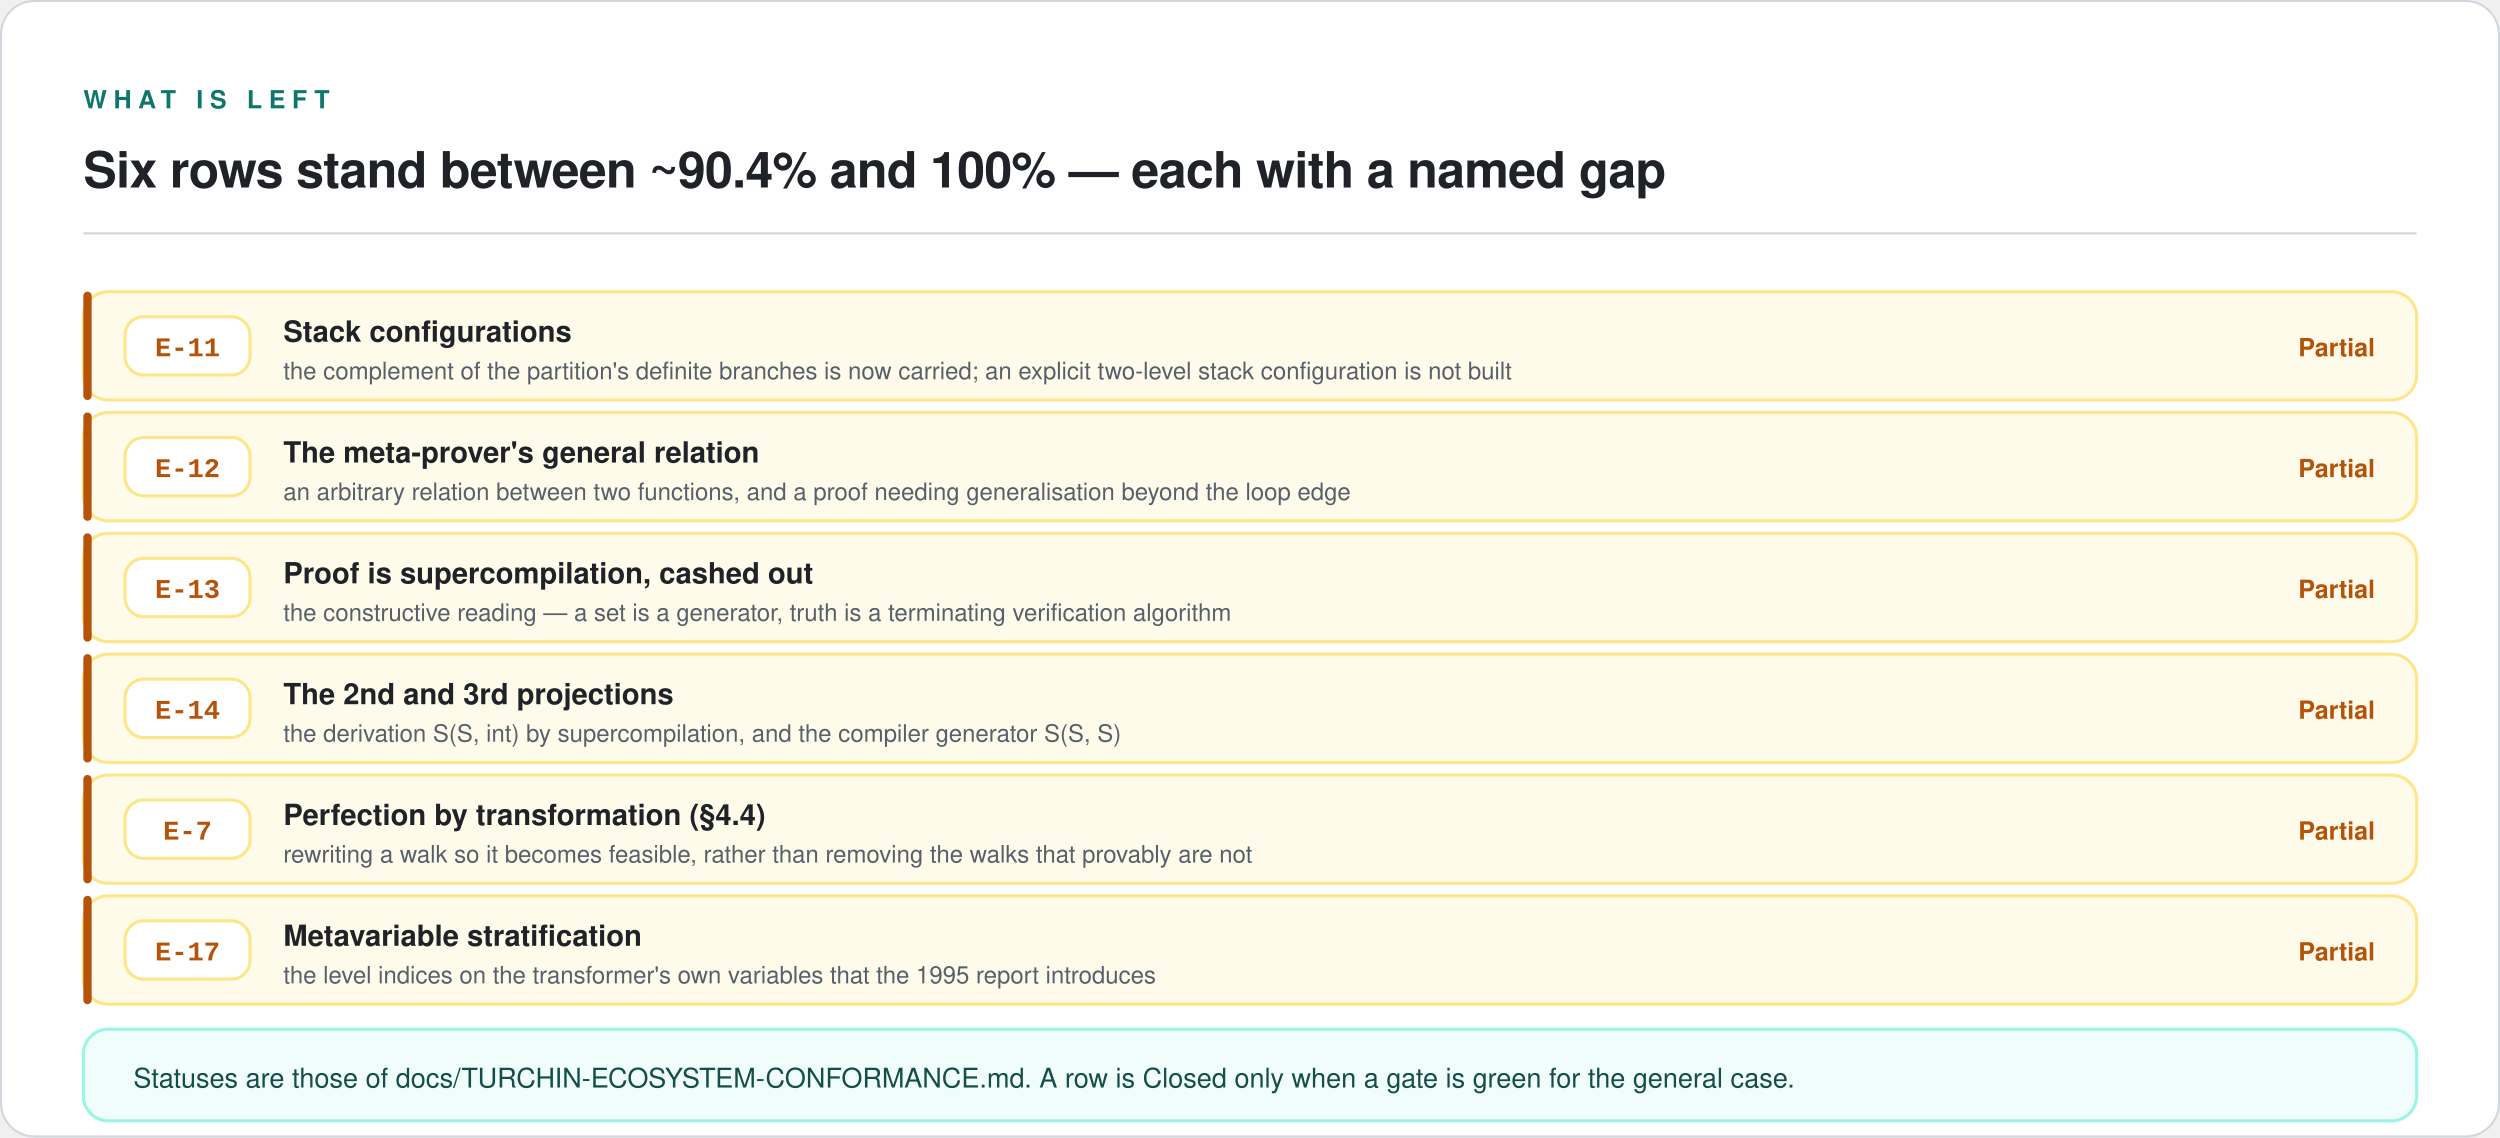
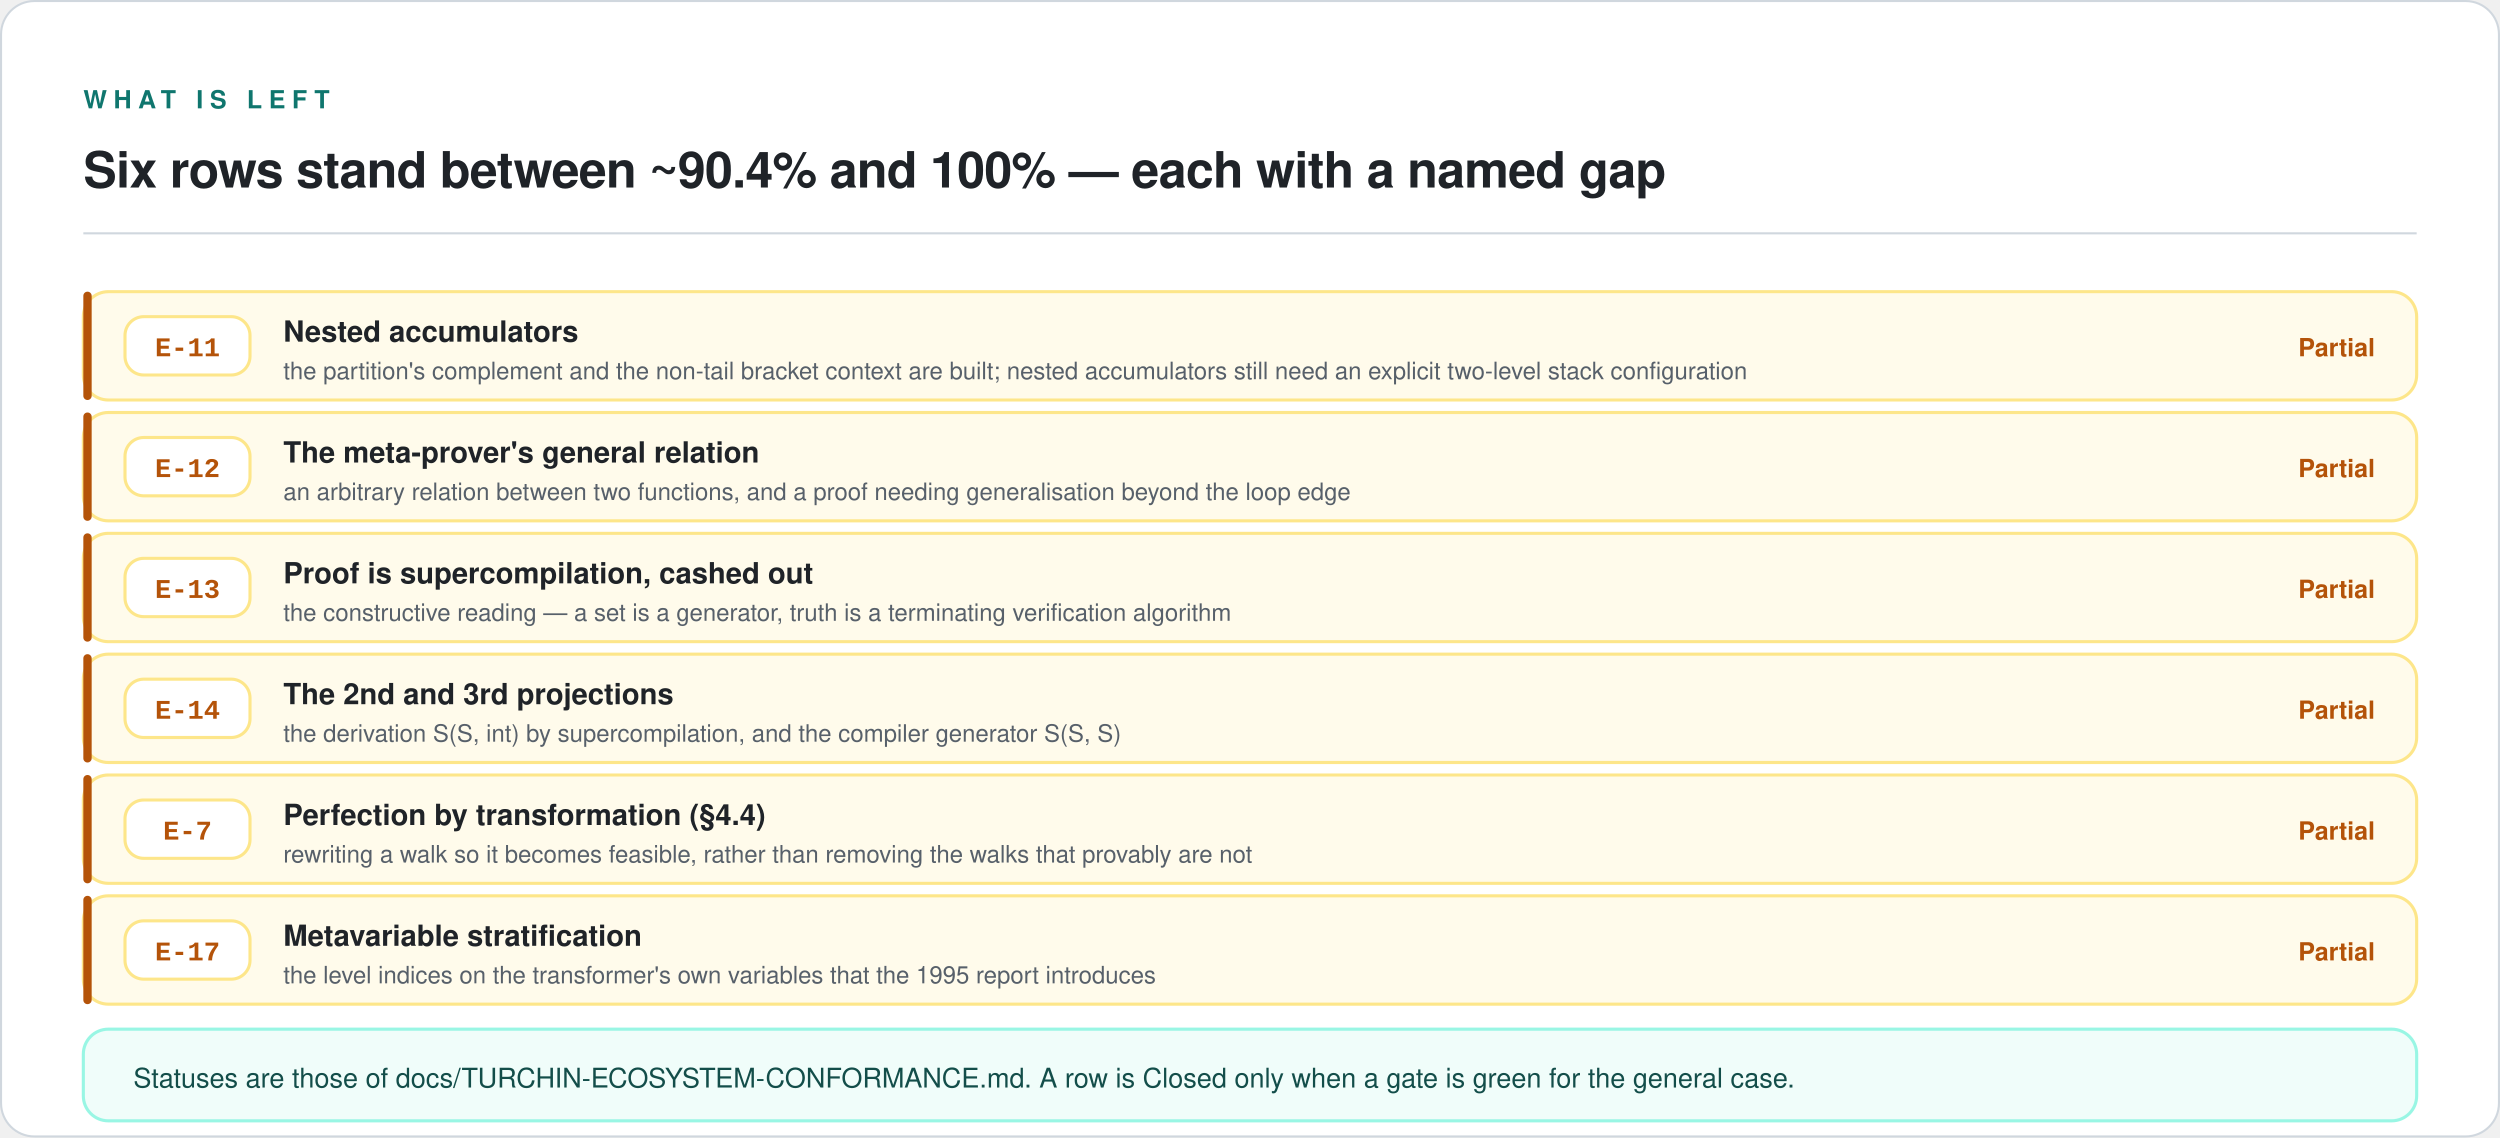
<svg xmlns="http://www.w3.org/2000/svg" viewBox="0 0 1200 546" width="1200" height="546" role="img" aria-labelledby="t d">
  <rect x="0.5" y="0.5" width="1199" height="545" rx="16" fill="#FFFFFF" stroke="#D0D7DE" stroke-width="1" />
  <text x="40" y="52" font-family="ui-sans-serif, -apple-system, 'Segoe UI', Helvetica, Arial, sans-serif" font-size="12" font-weight="600" letter-spacing="3.2" fill="#0F766E">WHAT IS LEFT</text>
  <text x="40" y="90" font-family="ui-sans-serif, -apple-system, 'Segoe UI', Helvetica, Arial, sans-serif" font-size="24" font-weight="600" letter-spacing="-0.3" fill="#1F2328">Six rows stand between ~90.4% and 100% — each with a named gap</text>
  <line x1="40" y1="112" x2="1160" y2="112" stroke="#D0D7DE" stroke-width="1" />
  <rect x="40" y="140" width="1120" height="52" rx="12" fill="#FFFBEB" stroke="#FDE68A" stroke-width="1.5" />
  <rect x="40" y="140" width="4" height="52" rx="2" fill="#B45309" />
  <rect x="60" y="152" width="60" height="28" rx="9" fill="#FFFFFF" stroke="#FDE68A" stroke-width="1.5" />
  <text x="90" y="171" font-family="ui-monospace, SFMono-Regular, 'SF Mono', Menlo, Consolas, 'Liberation Mono', monospace" font-size="13" font-weight="600" text-anchor="middle" fill="#B45309">E-11</text>
-   <text x="136" y="164" font-family="ui-sans-serif, -apple-system, 'Segoe UI', Helvetica, Arial, sans-serif" font-size="14" font-weight="600" fill="#1F2328">Stack configurations</text>
-   <text x="136" y="182" font-family="ui-sans-serif, -apple-system, 'Segoe UI', Helvetica, Arial, sans-serif" font-size="11.5" fill="#57606A">the complement of the partition's definite branches is now carried; an explicit two-level stack configuration is not built</text>
+   <text x="136" y="164" font-family="ui-sans-serif, -apple-system, 'Segoe UI', Helvetica, Arial, sans-serif" font-size="14" font-weight="600" fill="#1F2328">Nested accumulators</text>
+   <text x="136" y="182" font-family="ui-sans-serif, -apple-system, 'Segoe UI', Helvetica, Arial, sans-serif" font-size="11.5" fill="#57606A">the partition's complement and the non-tail bracket context are built; nested accumulators still need an explicit two-level stack configuration</text>
  <text x="1140" y="171" font-family="ui-sans-serif, -apple-system, 'Segoe UI', Helvetica, Arial, sans-serif" font-size="12" font-weight="600" text-anchor="end" fill="#B45309">Partial</text>
  <rect x="40" y="198" width="1120" height="52" rx="12" fill="#FFFBEB" stroke="#FDE68A" stroke-width="1.5" />
  <rect x="40" y="198" width="4" height="52" rx="2" fill="#B45309" />
  <rect x="60" y="210" width="60" height="28" rx="9" fill="#FFFFFF" stroke="#FDE68A" stroke-width="1.5" />
  <text x="90" y="229" font-family="ui-monospace, SFMono-Regular, 'SF Mono', Menlo, Consolas, 'Liberation Mono', monospace" font-size="13" font-weight="600" text-anchor="middle" fill="#B45309">E-12</text>
  <text x="136" y="222" font-family="ui-sans-serif, -apple-system, 'Segoe UI', Helvetica, Arial, sans-serif" font-size="14" font-weight="600" fill="#1F2328">The meta-prover's general relation</text>
  <text x="136" y="240" font-family="ui-sans-serif, -apple-system, 'Segoe UI', Helvetica, Arial, sans-serif" font-size="11.5" fill="#57606A">an arbitrary relation between two functions, and a proof needing generalisation beyond the loop edge</text>
  <text x="1140" y="229" font-family="ui-sans-serif, -apple-system, 'Segoe UI', Helvetica, Arial, sans-serif" font-size="12" font-weight="600" text-anchor="end" fill="#B45309">Partial</text>
  <rect x="40" y="256" width="1120" height="52" rx="12" fill="#FFFBEB" stroke="#FDE68A" stroke-width="1.5" />
  <rect x="40" y="256" width="4" height="52" rx="2" fill="#B45309" />
  <rect x="60" y="268" width="60" height="28" rx="9" fill="#FFFFFF" stroke="#FDE68A" stroke-width="1.5" />
  <text x="90" y="287" font-family="ui-monospace, SFMono-Regular, 'SF Mono', Menlo, Consolas, 'Liberation Mono', monospace" font-size="13" font-weight="600" text-anchor="middle" fill="#B45309">E-13</text>
  <text x="136" y="280" font-family="ui-sans-serif, -apple-system, 'Segoe UI', Helvetica, Arial, sans-serif" font-size="14" font-weight="600" fill="#1F2328">Proof is supercompilation, cashed out</text>
  <text x="136" y="298" font-family="ui-sans-serif, -apple-system, 'Segoe UI', Helvetica, Arial, sans-serif" font-size="11.5" fill="#57606A">the constructive reading — a set is a generator, truth is a terminating verification algorithm</text>
  <text x="1140" y="287" font-family="ui-sans-serif, -apple-system, 'Segoe UI', Helvetica, Arial, sans-serif" font-size="12" font-weight="600" text-anchor="end" fill="#B45309">Partial</text>
  <rect x="40" y="314" width="1120" height="52" rx="12" fill="#FFFBEB" stroke="#FDE68A" stroke-width="1.5" />
  <rect x="40" y="314" width="4" height="52" rx="2" fill="#B45309" />
  <rect x="60" y="326" width="60" height="28" rx="9" fill="#FFFFFF" stroke="#FDE68A" stroke-width="1.5" />
  <text x="90" y="345" font-family="ui-monospace, SFMono-Regular, 'SF Mono', Menlo, Consolas, 'Liberation Mono', monospace" font-size="13" font-weight="600" text-anchor="middle" fill="#B45309">E-14</text>
  <text x="136" y="338" font-family="ui-sans-serif, -apple-system, 'Segoe UI', Helvetica, Arial, sans-serif" font-size="14" font-weight="600" fill="#1F2328">The 2nd and 3rd projections</text>
  <text x="136" y="356" font-family="ui-sans-serif, -apple-system, 'Segoe UI', Helvetica, Arial, sans-serif" font-size="11.5" fill="#57606A">the derivation S(S, int) by supercompilation, and the compiler generator S(S, S)</text>
  <text x="1140" y="345" font-family="ui-sans-serif, -apple-system, 'Segoe UI', Helvetica, Arial, sans-serif" font-size="12" font-weight="600" text-anchor="end" fill="#B45309">Partial</text>
  <rect x="40" y="372" width="1120" height="52" rx="12" fill="#FFFBEB" stroke="#FDE68A" stroke-width="1.5" />
  <rect x="40" y="372" width="4" height="52" rx="2" fill="#B45309" />
  <rect x="60" y="384" width="60" height="28" rx="9" fill="#FFFFFF" stroke="#FDE68A" stroke-width="1.5" />
  <text x="90" y="403" font-family="ui-monospace, SFMono-Regular, 'SF Mono', Menlo, Consolas, 'Liberation Mono', monospace" font-size="13" font-weight="600" text-anchor="middle" fill="#B45309">E-7</text>
  <text x="136" y="396" font-family="ui-sans-serif, -apple-system, 'Segoe UI', Helvetica, Arial, sans-serif" font-size="14" font-weight="600" fill="#1F2328">Perfection by transformation (§4.4)</text>
  <text x="136" y="414" font-family="ui-sans-serif, -apple-system, 'Segoe UI', Helvetica, Arial, sans-serif" font-size="11.5" fill="#57606A">rewriting a walk so it becomes feasible, rather than removing the walks that provably are not</text>
  <text x="1140" y="403" font-family="ui-sans-serif, -apple-system, 'Segoe UI', Helvetica, Arial, sans-serif" font-size="12" font-weight="600" text-anchor="end" fill="#B45309">Partial</text>
  <rect x="40" y="430" width="1120" height="52" rx="12" fill="#FFFBEB" stroke="#FDE68A" stroke-width="1.5" />
  <rect x="40" y="430" width="4" height="52" rx="2" fill="#B45309" />
  <rect x="60" y="442" width="60" height="28" rx="9" fill="#FFFFFF" stroke="#FDE68A" stroke-width="1.5" />
  <text x="90" y="461" font-family="ui-monospace, SFMono-Regular, 'SF Mono', Menlo, Consolas, 'Liberation Mono', monospace" font-size="13" font-weight="600" text-anchor="middle" fill="#B45309">E-17</text>
  <text x="136" y="454" font-family="ui-sans-serif, -apple-system, 'Segoe UI', Helvetica, Arial, sans-serif" font-size="14" font-weight="600" fill="#1F2328">Metavariable stratification</text>
  <text x="136" y="472" font-family="ui-sans-serif, -apple-system, 'Segoe UI', Helvetica, Arial, sans-serif" font-size="11.5" fill="#57606A">the level indices on the transformer's own variables that the 1995 report introduces</text>
  <text x="1140" y="461" font-family="ui-sans-serif, -apple-system, 'Segoe UI', Helvetica, Arial, sans-serif" font-size="12" font-weight="600" text-anchor="end" fill="#B45309">Partial</text>
  <rect x="40" y="494" width="1120" height="44" rx="12" fill="#F0FDFA" stroke="#99F6E4" stroke-width="1.5" />
  <text x="64" y="522" font-family="ui-sans-serif, -apple-system, 'Segoe UI', Helvetica, Arial, sans-serif" font-size="13" fill="#134E4A">Statuses are those of docs/TURCHIN-ECOSYSTEM-CONFORMANCE.md. A row is Closed only when a gate is green for the general case.</text>
</svg>
